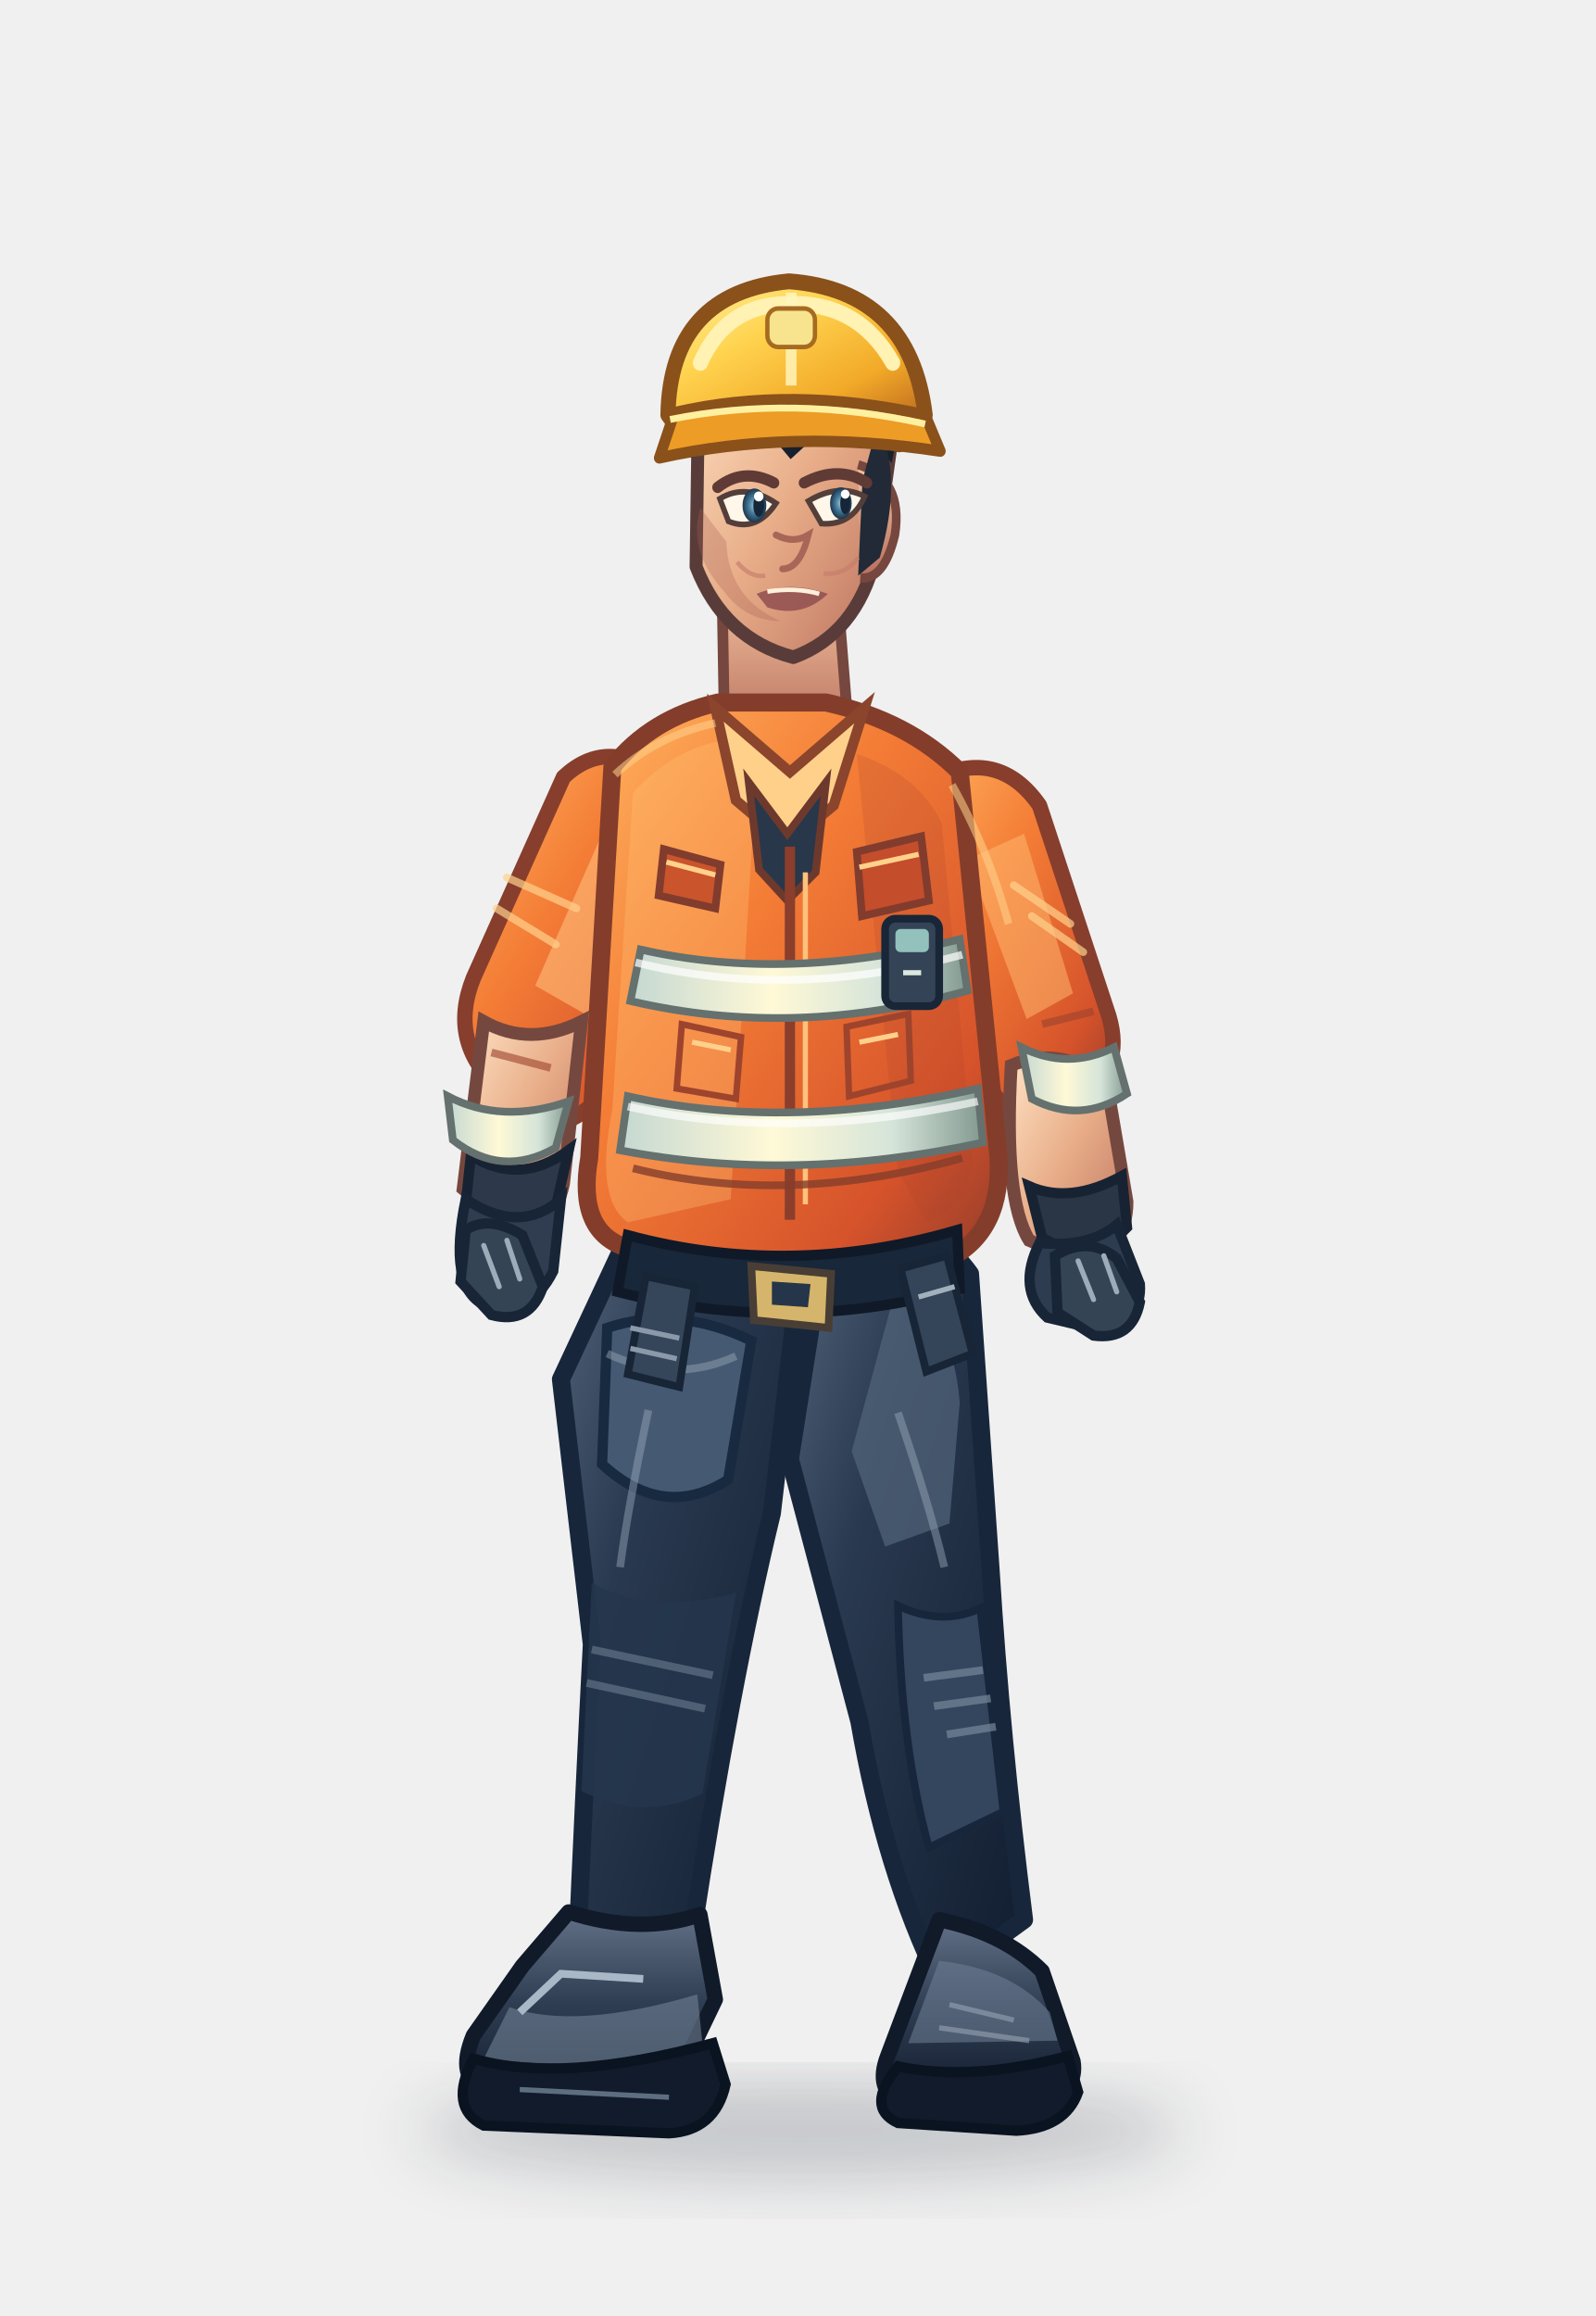
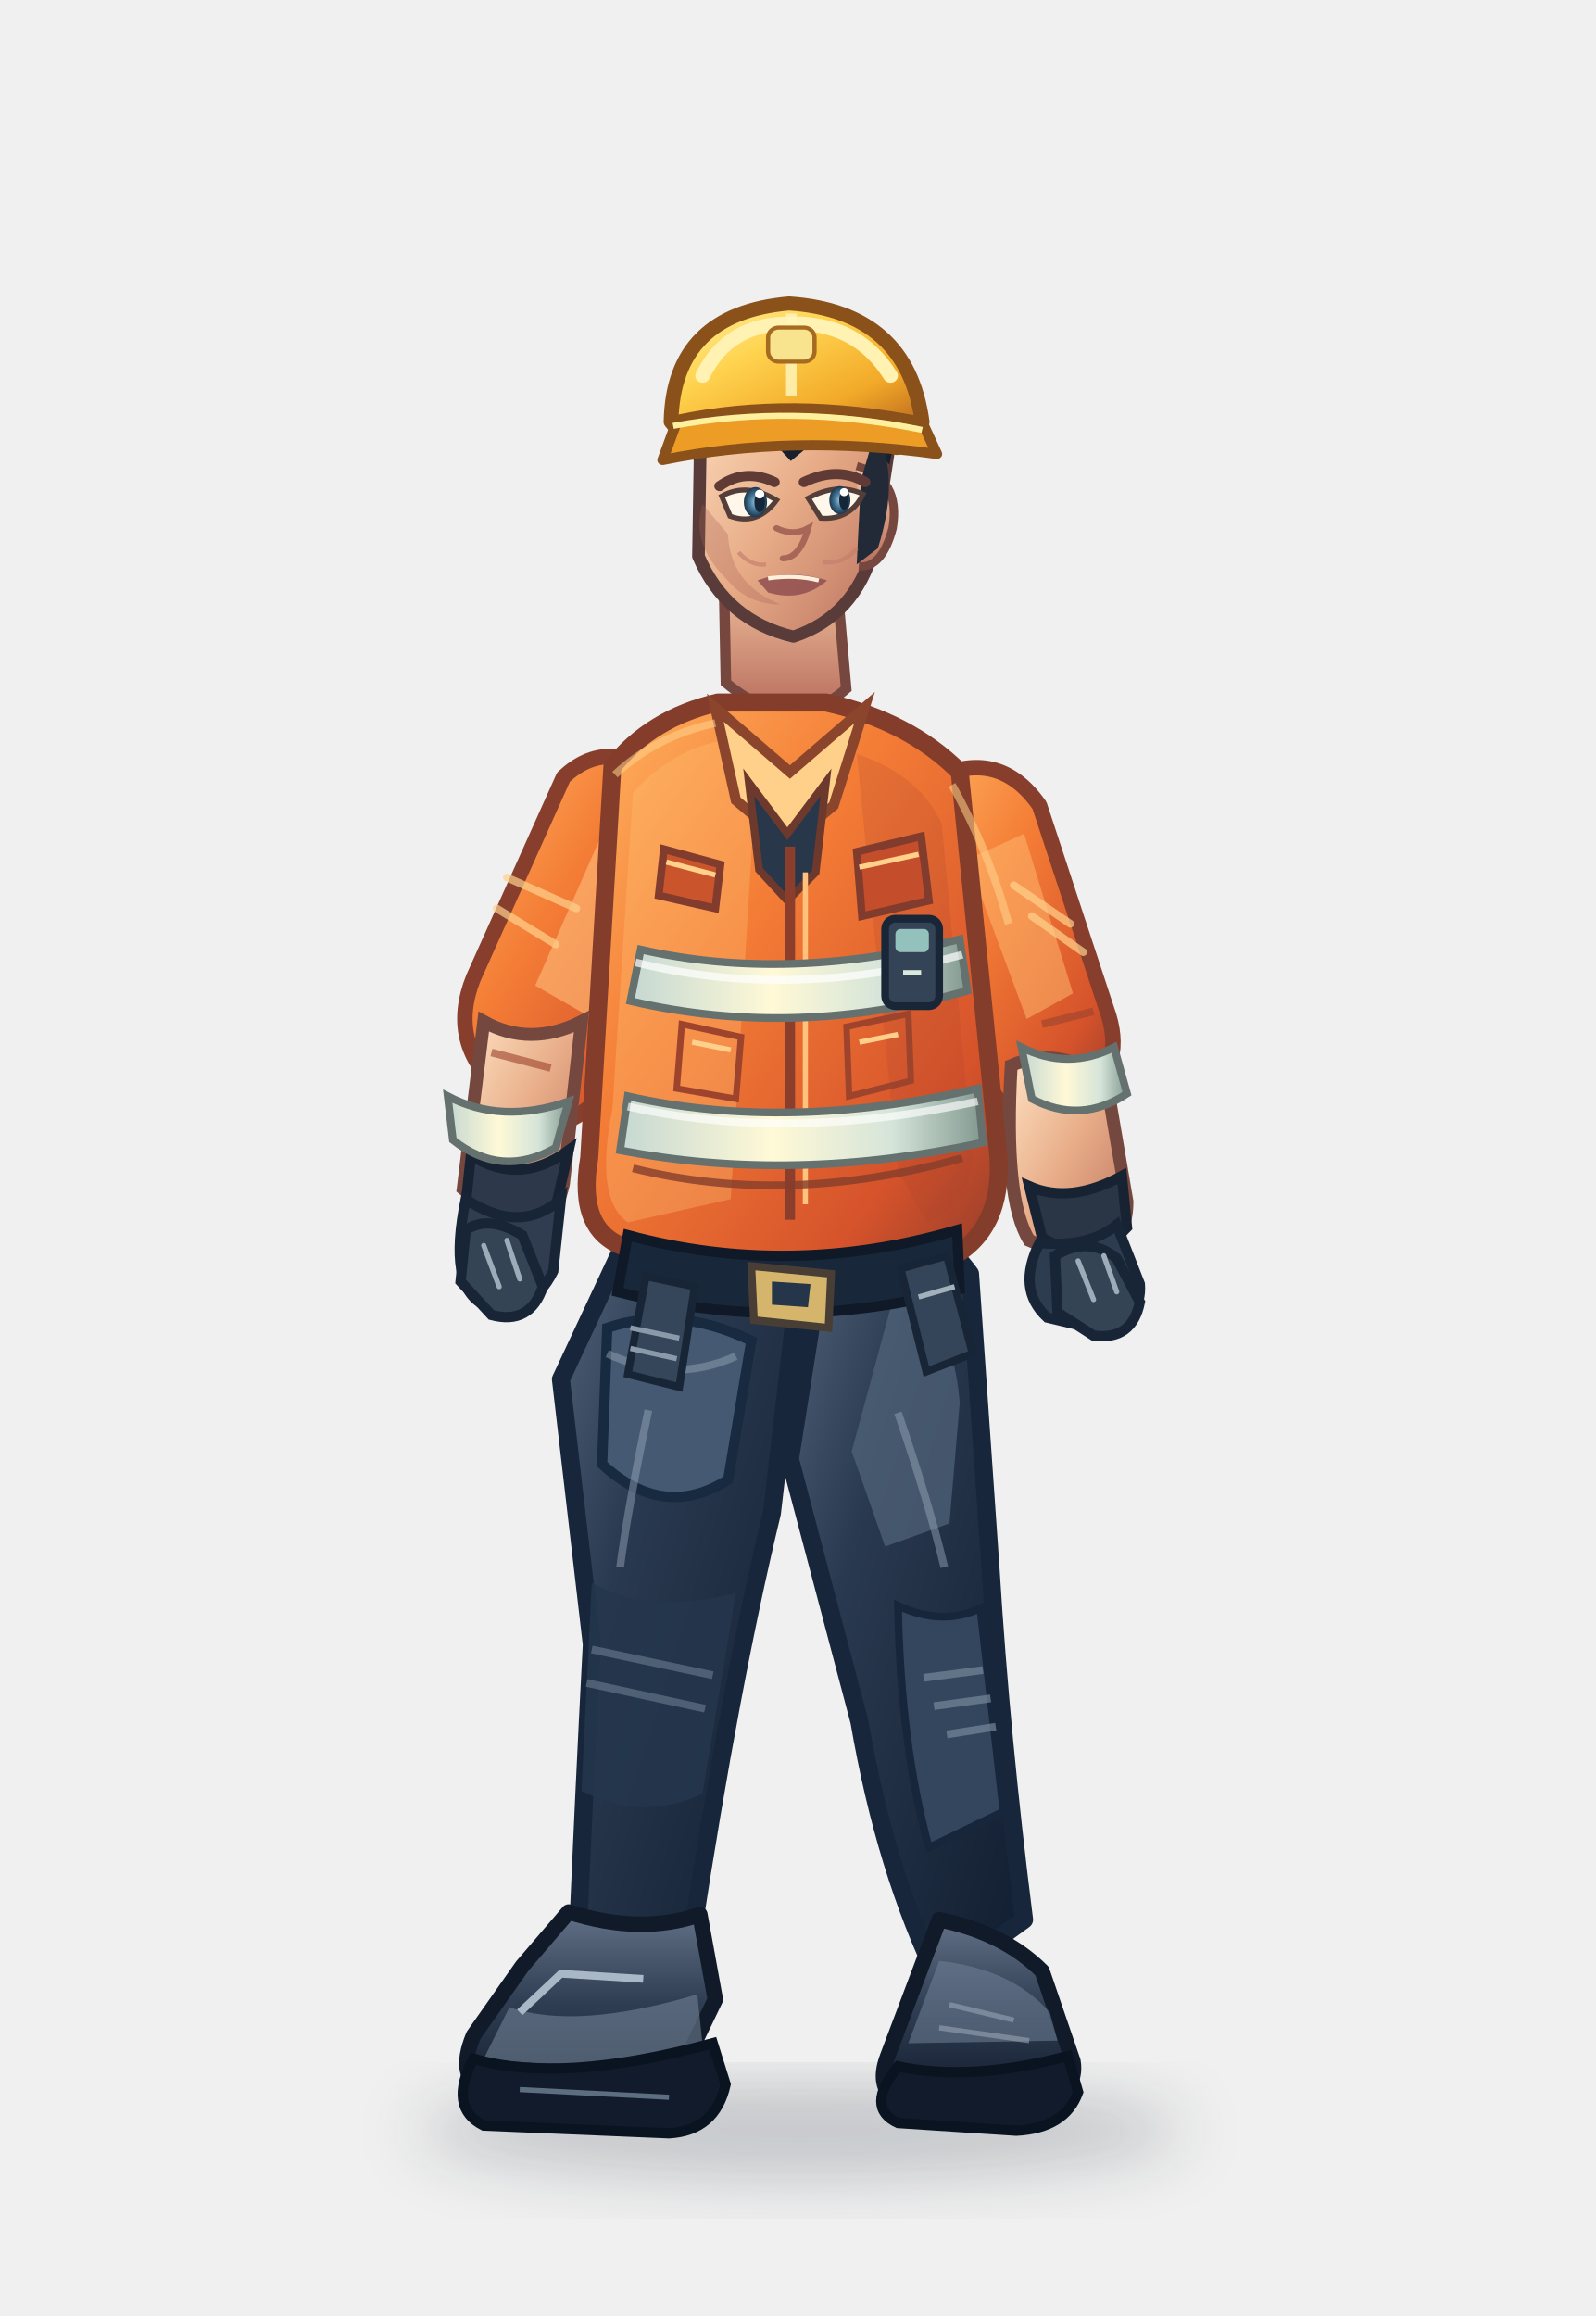
<svg xmlns="http://www.w3.org/2000/svg" viewBox="0 0 620 900" role="img" aria-labelledby="title desc">
  <defs>
    <linearGradient id="skin" x1="0" y1="0" x2="1" y2="1">
      <stop stop-color="#ffe2c4" />
      <stop offset=".48" stop-color="#e8ad88" />
      <stop offset="1" stop-color="#b96f5e" />
    </linearGradient>
    <linearGradient id="skinShadow" x1="0" y1="0" x2="0" y2="1">
      <stop stop-color="#f3c5a0" />
      <stop offset="1" stop-color="#b86e5e" />
    </linearGradient>
    <linearGradient id="helmet" x1="0" y1="0" x2=".85" y2="1">
      <stop stop-color="#fff3a3" />
      <stop offset=".36" stop-color="#ffd34f" />
      <stop offset=".72" stop-color="#f2a928" />
      <stop offset="1" stop-color="#b9651d" />
    </linearGradient>
    <linearGradient id="orange" x1="0" y1="0" x2="1" y2="1">
      <stop stop-color="#ffb35f" />
      <stop offset=".38" stop-color="#f47d36" />
      <stop offset=".78" stop-color="#d6532b" />
      <stop offset="1" stop-color="#8f3b2b" />
    </linearGradient>
    <linearGradient id="orangeLight" x1="0" y1="0" x2="0" y2="1">
      <stop stop-color="#ffd18a" />
      <stop offset="1" stop-color="#e56a30" />
    </linearGradient>
    <linearGradient id="navy" x1="0" y1="0" x2="1" y2="1">
      <stop stop-color="#53657c" />
      <stop offset=".35" stop-color="#29394f" />
      <stop offset="1" stop-color="#111d30" />
    </linearGradient>
    <linearGradient id="boot" x1="0" y1="0" x2="0" y2="1">
      <stop stop-color="#627187" />
      <stop offset=".48" stop-color="#303e53" />
      <stop offset="1" stop-color="#111b2c" />
    </linearGradient>
    <linearGradient id="reflect" x1="0" y1="0" x2="1" y2="0">
      <stop stop-color="#c5d8d2" />
      <stop offset=".42" stop-color="#fff9d6" />
      <stop offset=".75" stop-color="#d5e4d9" />
      <stop offset="1" stop-color="#829990" />
    </linearGradient>
    <radialGradient id="iris">
      <stop stop-color="#9fc5d9" />
      <stop offset=".48" stop-color="#467b9a" />
      <stop offset="1" stop-color="#1c354d" />
    </radialGradient>
    <filter id="shadow" x="-30%" y="-20%" width="160%" height="160%">
      <feGaussianBlur stdDeviation="12" />
    </filter>
    <filter id="soft" x="-20%" y="-20%" width="140%" height="140%">
      <feGaussianBlur stdDeviation="2" />
    </filter>
    <clipPath id="jacketClip">
      <path d="M238 298 Q253 279 279 273 L321 273 Q353 280 373 300 L388 449 Q390 478 369 489 Q308 506 244 485 Q224 479 229 450Z" />
    </clipPath>
  </defs>
  <ellipse cx="311" cy="828" rx="150" ry="19" fill="#172333" opacity=".2" filter="url(#shadow)" />
  <path d="M322 472 Q359 470 377 495 L385 610 Q389 675 398 746 L365 770 Q344 727 334 669 L307 567Z" fill="url(#navy)" stroke="#17263b" stroke-width="7" stroke-linejoin="round" />
  <path d="M347 505 Q370 508 373 545 L369 592 L344 601 L331 564Z" fill="#52657a" opacity=".7" />
  <path d="M349 624 Q366 632 381 625 L390 704 L361 718 Q350 678 349 624Z" fill="#34465e" stroke="#17263b" stroke-width="3" />
  <path d="M359 652 L382 649 M363 663 L385 660 M368 674 L387 671" stroke="#75879a" stroke-width="3" opacity=".7" />
  <path d="M365 746 Q390 751 405 766 L417 801 Q419 813 404 817 L350 817 Q340 812 345 799Z" fill="url(#boot)" stroke="#101a29" stroke-width="6" stroke-linejoin="round" />
  <path d="M365 762 Q393 765 408 782 L411 793 L353 794Z" fill="#708096" opacity=".55" />
  <path d="M349 803 Q377 809 415 799 L419 813 Q414 827 395 828 L349 825 Q336 819 349 803Z" fill="#111b2b" stroke="#0a1320" stroke-width="4" />
  <path d="M369 779 L394 785 M365 788 L400 793" stroke="#9daaba" stroke-width="2" opacity=".55" />
  <path d="M247 474 Q281 461 312 485 L300 588 Q284 654 269 752 L224 766 Q227 696 230 639 L218 536Z" fill="url(#navy)" stroke="#17263b" stroke-width="7" stroke-linejoin="round" />
  <path d="M236 516 Q263 507 292 521 L283 575 Q258 591 234 569Z" fill="#455a72" stroke="#182a40" stroke-width="4" />
  <path d="M236 526 Q262 538 286 527" fill="none" stroke="#91a0b0" stroke-width="3" opacity=".5" />
  <path d="M230 615 Q253 628 286 619 L273 697 Q250 708 226 696Z" fill="#25364c" opacity=".85" />
  <path d="M230 641 L277 651 M228 654 L274 664" stroke="#738398" stroke-width="3" opacity=".55" />
  <path d="M221 743 Q249 752 272 744 L278 777 L266 802 Q261 814 245 816 L189 812 Q177 808 184 791 L203 764Z" fill="url(#boot)" stroke="#101a29" stroke-width="6" stroke-linejoin="round" />
  <path d="M198 780 Q224 789 271 775 L273 794 Q242 806 188 800Z" fill="#718095" opacity=".6" />
  <path d="M184 800 Q218 810 277 794 L282 810 Q278 828 260 829 L188 826 Q174 819 184 800Z" fill="#111b2b" stroke="#0a1320" stroke-width="4" />
  <path d="M202 782 L218 767 L250 769" fill="none" stroke="#aab7c6" stroke-width="3" />
  <path d="M202 812 L260 815" stroke="#5e6e81" stroke-width="2" />
  <path d="M362 303 Q388 290 404 313 L430 392 Q438 414 421 426 L401 437 Q382 427 378 407 L354 347Z" fill="url(#orange)" stroke="#873e2d" stroke-width="6" stroke-linejoin="round" />
  <path d="M398 324 L417 386 L399 396 L376 334Z" fill="#ffb96f" opacity=".52" />
  <path d="M393 414 Q412 406 430 420 L438 467 Q438 485 421 491 L400 482 Q390 466 393 414Z" fill="url(#skin)" stroke="#75483f" stroke-width="5" />
  <path d="M400 461 Q416 468 436 457 L438 477 Q424 492 405 481Z" fill="#2a3545" stroke="#172333" stroke-width="4" />
  <path d="M404 483 Q423 485 434 476 L443 499 Q444 513 428 517 L407 512 Q395 501 404 483Z" fill="#2e3c50" stroke="#182537" stroke-width="4" />
  <path d="M257 302 Q236 286 219 302 L184 380 Q174 405 194 423 L217 437 Q237 430 243 406 L275 348Z" fill="url(#orange)" stroke="#873e2d" stroke-width="6" stroke-linejoin="round" />
  <path d="M238 315 L208 383 L229 395 L259 335Z" fill="#ffbc79" opacity=".6" />
  <path d="M188 397 Q206 407 226 397 L219 460 Q215 479 199 478 L180 462Z" fill="url(#skin)" stroke="#75483f" stroke-width="5" />
  <path d="M183 449 Q202 461 221 447 L216 469 Q198 485 181 468Z" fill="#2d394b" stroke="#172333" stroke-width="4" />
  <path d="M181 466 Q202 480 218 466 L215 494 Q206 512 188 507 Q174 500 181 466Z" fill="#303d51" stroke="#182537" stroke-width="4" />
  <path d="M187 483 L202 489 M184 491 L199 497" stroke="#92a0ae" stroke-width="2" opacity=".7" />
-   <g transform="translate(310 185) scale(.84 .88) translate(-310 -185)">
+   <g transform="translate(310 185) scale(.82 .78) translate(-310 -185)">
    <path d="M275 233 L328 231 L333 291 Q307 315 276 288Z" fill="url(#skinShadow)" stroke="#75473e" stroke-width="5" />
    <path d="M264 160 Q275 127 308 129 Q346 131 354 166 L346 221 Q337 255 308 265 Q276 257 263 225Z" fill="url(#skin)" stroke="#593c39" stroke-width="6" stroke-linejoin="round" />
    <path d="M265 199 Q259 218 276 236 Q286 249 302 249 Q278 239 277 214Z" fill="#a85f55" opacity=".3" />
    <path d="M338 180 Q359 186 355 211 Q350 231 339 230" fill="url(#skinShadow)" stroke="#75473e" stroke-width="4" />
    <path d="M262 174 Q249 145 270 132 Q287 112 317 122 Q348 118 357 149 L352 174 Q338 159 323 160 L307 174 L293 158 Q279 170 262 174Z" fill="#28303c" stroke="#17202c" stroke-width="5" />
    <path d="M266 154 Q283 123 311 128 Q292 141 282 158Z" fill="#566173" opacity=".65" />
    <path d="M347 162 Q359 185 348 221 L338 229 L340 187Z" fill="#222a37" />
    <path d="M273 190 Q285 181 299 188" fill="none" stroke="#603b36" stroke-width="5" stroke-linecap="round" />
    <path d="M313 188 Q329 180 342 188" fill="none" stroke="#603b36" stroke-width="5" stroke-linecap="round" />
    <path d="M274 195 Q286 188 300 197 Q291 210 278 205Z" fill="#fff7e9" stroke="#533e3a" stroke-width="2.5" />
    <path d="M315 196 Q329 188 341 194 Q335 207 321 206Z" fill="#fff7e9" stroke="#533e3a" stroke-width="2.5" />
    <ellipse cx="290" cy="198" rx="5.5" ry="7.5" fill="url(#iris)" />
    <ellipse cx="330" cy="197" rx="5" ry="7" fill="url(#iris)" />
    <ellipse cx="292" cy="198" rx="2.5" ry="5" fill="#142638" />
    <ellipse cx="332" cy="197" rx="2.3" ry="4.8" fill="#142638" />
    <circle cx="292" cy="194" r="2.2" fill="#fff" />
    <circle cx="332" cy="193" r="2" fill="#fff" />
    <path d="M300 211 Q308 215 315 211 Q311 226 303 226" fill="none" stroke="#a76658" stroke-width="3" stroke-linecap="round" />
    <path d="M291 237 Q306 231 324 237 Q312 248 296 243Z" fill="#914f50" opacity=".85" />
    <path d="M296 236 Q309 234 320 237" fill="none" stroke="#fff0db" stroke-width="2" />
    <path d="M282 223 Q288 230 295 229 M322 228 Q332 229 338 221" fill="none" stroke="#c57c6b" stroke-width="2" opacity=".65" />
    <path d="M250 158 Q251 104 306 99 Q362 103 369 158 L357 171 Q307 151 260 171Z" fill="url(#helmet)" stroke="#8a511b" stroke-width="7" stroke-linejoin="round" />
    <path d="M265 135 Q277 109 306 109 Q338 108 354 135" fill="none" stroke="#fff2b2" stroke-width="7" stroke-linecap="round" />
    <path d="M307 104 L307 145" stroke="#fff4ba" stroke-width="5" opacity=".85" />
    <path d="M253 157 Q307 145 369 158 L376 174 Q307 164 246 177Z" fill="#ed9c25" stroke="#8a511b" stroke-width="5" stroke-linejoin="round" />
    <path d="M251 160 Q308 149 369 162" fill="none" stroke="#fff0a0" stroke-width="3" />
    <rect x="296" y="111" width="22" height="17" rx="5" fill="#f8e48e" stroke="#a66a20" stroke-width="2" />
  </g>
  <path d="M238 298 Q253 279 279 273 L321 273 Q353 280 373 300 L388 449 Q390 478 369 489 Q308 506 244 485 Q224 479 229 450Z" fill="url(#orange)" stroke="#843d2a" stroke-width="7" stroke-linejoin="round" />
  <path d="M246 308 Q262 291 280 288 L294 299 L284 466 L244 475 Q231 466 238 431Z" fill="#ffbd72" opacity=".35" />
  <path d="M333 293 Q357 301 366 320 L378 449 Q377 469 360 475 L349 455Z" fill="#a83f2d" opacity=".2" />
  <path d="M278 275 L307 300 L336 275 L324 313 L306 328 L286 311Z" fill="#ffd08a" stroke="#8a452c" stroke-width="4" />
  <path d="M291 304 L306 324 L321 304 L317 339 L306 350 L295 338Z" fill="#29374a" stroke="#6d392d" stroke-width="3" />
  <path d="M307 329 L307 474" stroke="#8b3e2b" stroke-width="4" />
  <path d="M313 339 L313 468" stroke="#ffc17b" stroke-width="2" />
  <path d="M249 369 Q306 382 373 365 L376 385 Q309 404 245 389Z" fill="url(#reflect)" stroke="#64716e" stroke-width="3" />
  <path d="M247 374 Q307 389 374 371" fill="none" stroke="#fff" stroke-width="3" opacity=".7" />
  <path d="M244 426 Q306 440 380 423 L382 444 Q308 460 241 447Z" fill="url(#reflect)" stroke="#64716e" stroke-width="3" />
  <path d="M244 430 Q306 444 380 428" fill="none" stroke="#fff" stroke-width="3" opacity=".65" />
  <path d="M258 330 L280 336 L278 353 L256 348Z" fill="#ca542c" stroke="#813c2d" stroke-width="3" />
  <path d="M333 331 L358 325 L361 350 L335 356Z" fill="#c44d2b" stroke="#813c2d" stroke-width="3" />
  <path d="M259 335 L278 340 M334 337 L357 332" stroke="#ffd18b" stroke-width="2" />
  <rect x="344" y="357" width="21" height="34" rx="4" fill="#344456" stroke="#182638" stroke-width="3" />
  <rect x="348" y="361" width="13" height="9" rx="2" fill="#93c1bc" />
  <path d="M351 378 L358 378" stroke="#dbe8de" stroke-width="2" />
  <path d="M246 454 Q306 469 374 450" fill="none" stroke="#843d2a" stroke-width="3" opacity=".8" />
  <path d="M174 426 Q195 437 221 428 L216 446 Q195 458 176 443Z" fill="url(#reflect)" stroke="#64716e" stroke-width="3" />
  <path d="M397 407 Q415 416 433 407 L438 425 Q420 437 401 427Z" fill="url(#reflect)" stroke="#64716e" stroke-width="3" />
  <path d="M244 480 Q307 497 372 478 L373 501 Q306 519 240 502Z" fill="#182739" stroke="#101927" stroke-width="4" />
  <path d="M292 492 L323 495 L322 516 L293 513Z" fill="#d5b56b" stroke="#493e35" stroke-width="3" />
  <path d="M300 498 L315 499 L314 508 L300 507Z" fill="#25364a" />
  <path d="M251 496 L270 500 L264 539 L244 534Z" fill="#36465a" stroke="#172537" stroke-width="3" />
  <path d="M245 516 L264 520 M245 524 L263 528" stroke="#8b9aab" stroke-width="2" />
  <path d="M350 493 L368 488 L378 526 L360 533Z" fill="#344559" stroke="#172537" stroke-width="3" />
  <path d="M357 504 L371 500" stroke="#a3b1bc" stroke-width="2" />
  <path d="M265 398 L288 403 L286 427 L263 423Z M329 399 L353 394 L354 420 L330 426Z" fill="none" stroke="#9e442d" stroke-width="2.5" />
  <path d="M269 405 L284 408 M334 405 L349 402" stroke="#ffd08b" stroke-width="2" />
  <path d="M197 341 L224 353 M193 353 L216 367 M394 344 L416 359 M401 356 L421 370" stroke="#ffd18b" stroke-width="3" opacity=".7" stroke-linecap="round" />
  <path d="M191 409 L214 415 M405 398 L425 393" stroke="#9b432d" stroke-width="3" opacity=".6" />
  <path d="M181 478 Q190 472 203 480 L211 500 Q206 515 191 511 L179 498Z" fill="#344455" stroke="#172536" stroke-width="4" />
  <path d="M188 484 L194 500 M197 482 L202 497" stroke="#9eacb9" stroke-width="2" stroke-linecap="round" />
  <path d="M410 488 Q423 480 434 489 L443 506 Q440 521 425 519 L411 510Z" fill="#344455" stroke="#172536" stroke-width="4" />
  <path d="M419 490 L425 505 M429 488 L434 502" stroke="#9eacb9" stroke-width="2" stroke-linecap="round" />
  <path d="M239 301 Q255 286 278 281 M370 305 Q384 330 392 359" fill="none" stroke="#ffd18b" stroke-width="3" opacity=".55" />
  <path d="M252 548 Q244 586 241 609 M349 549 Q361 584 367 609" fill="none" stroke="#9baabc" stroke-width="3" opacity=".45" />
</svg>
